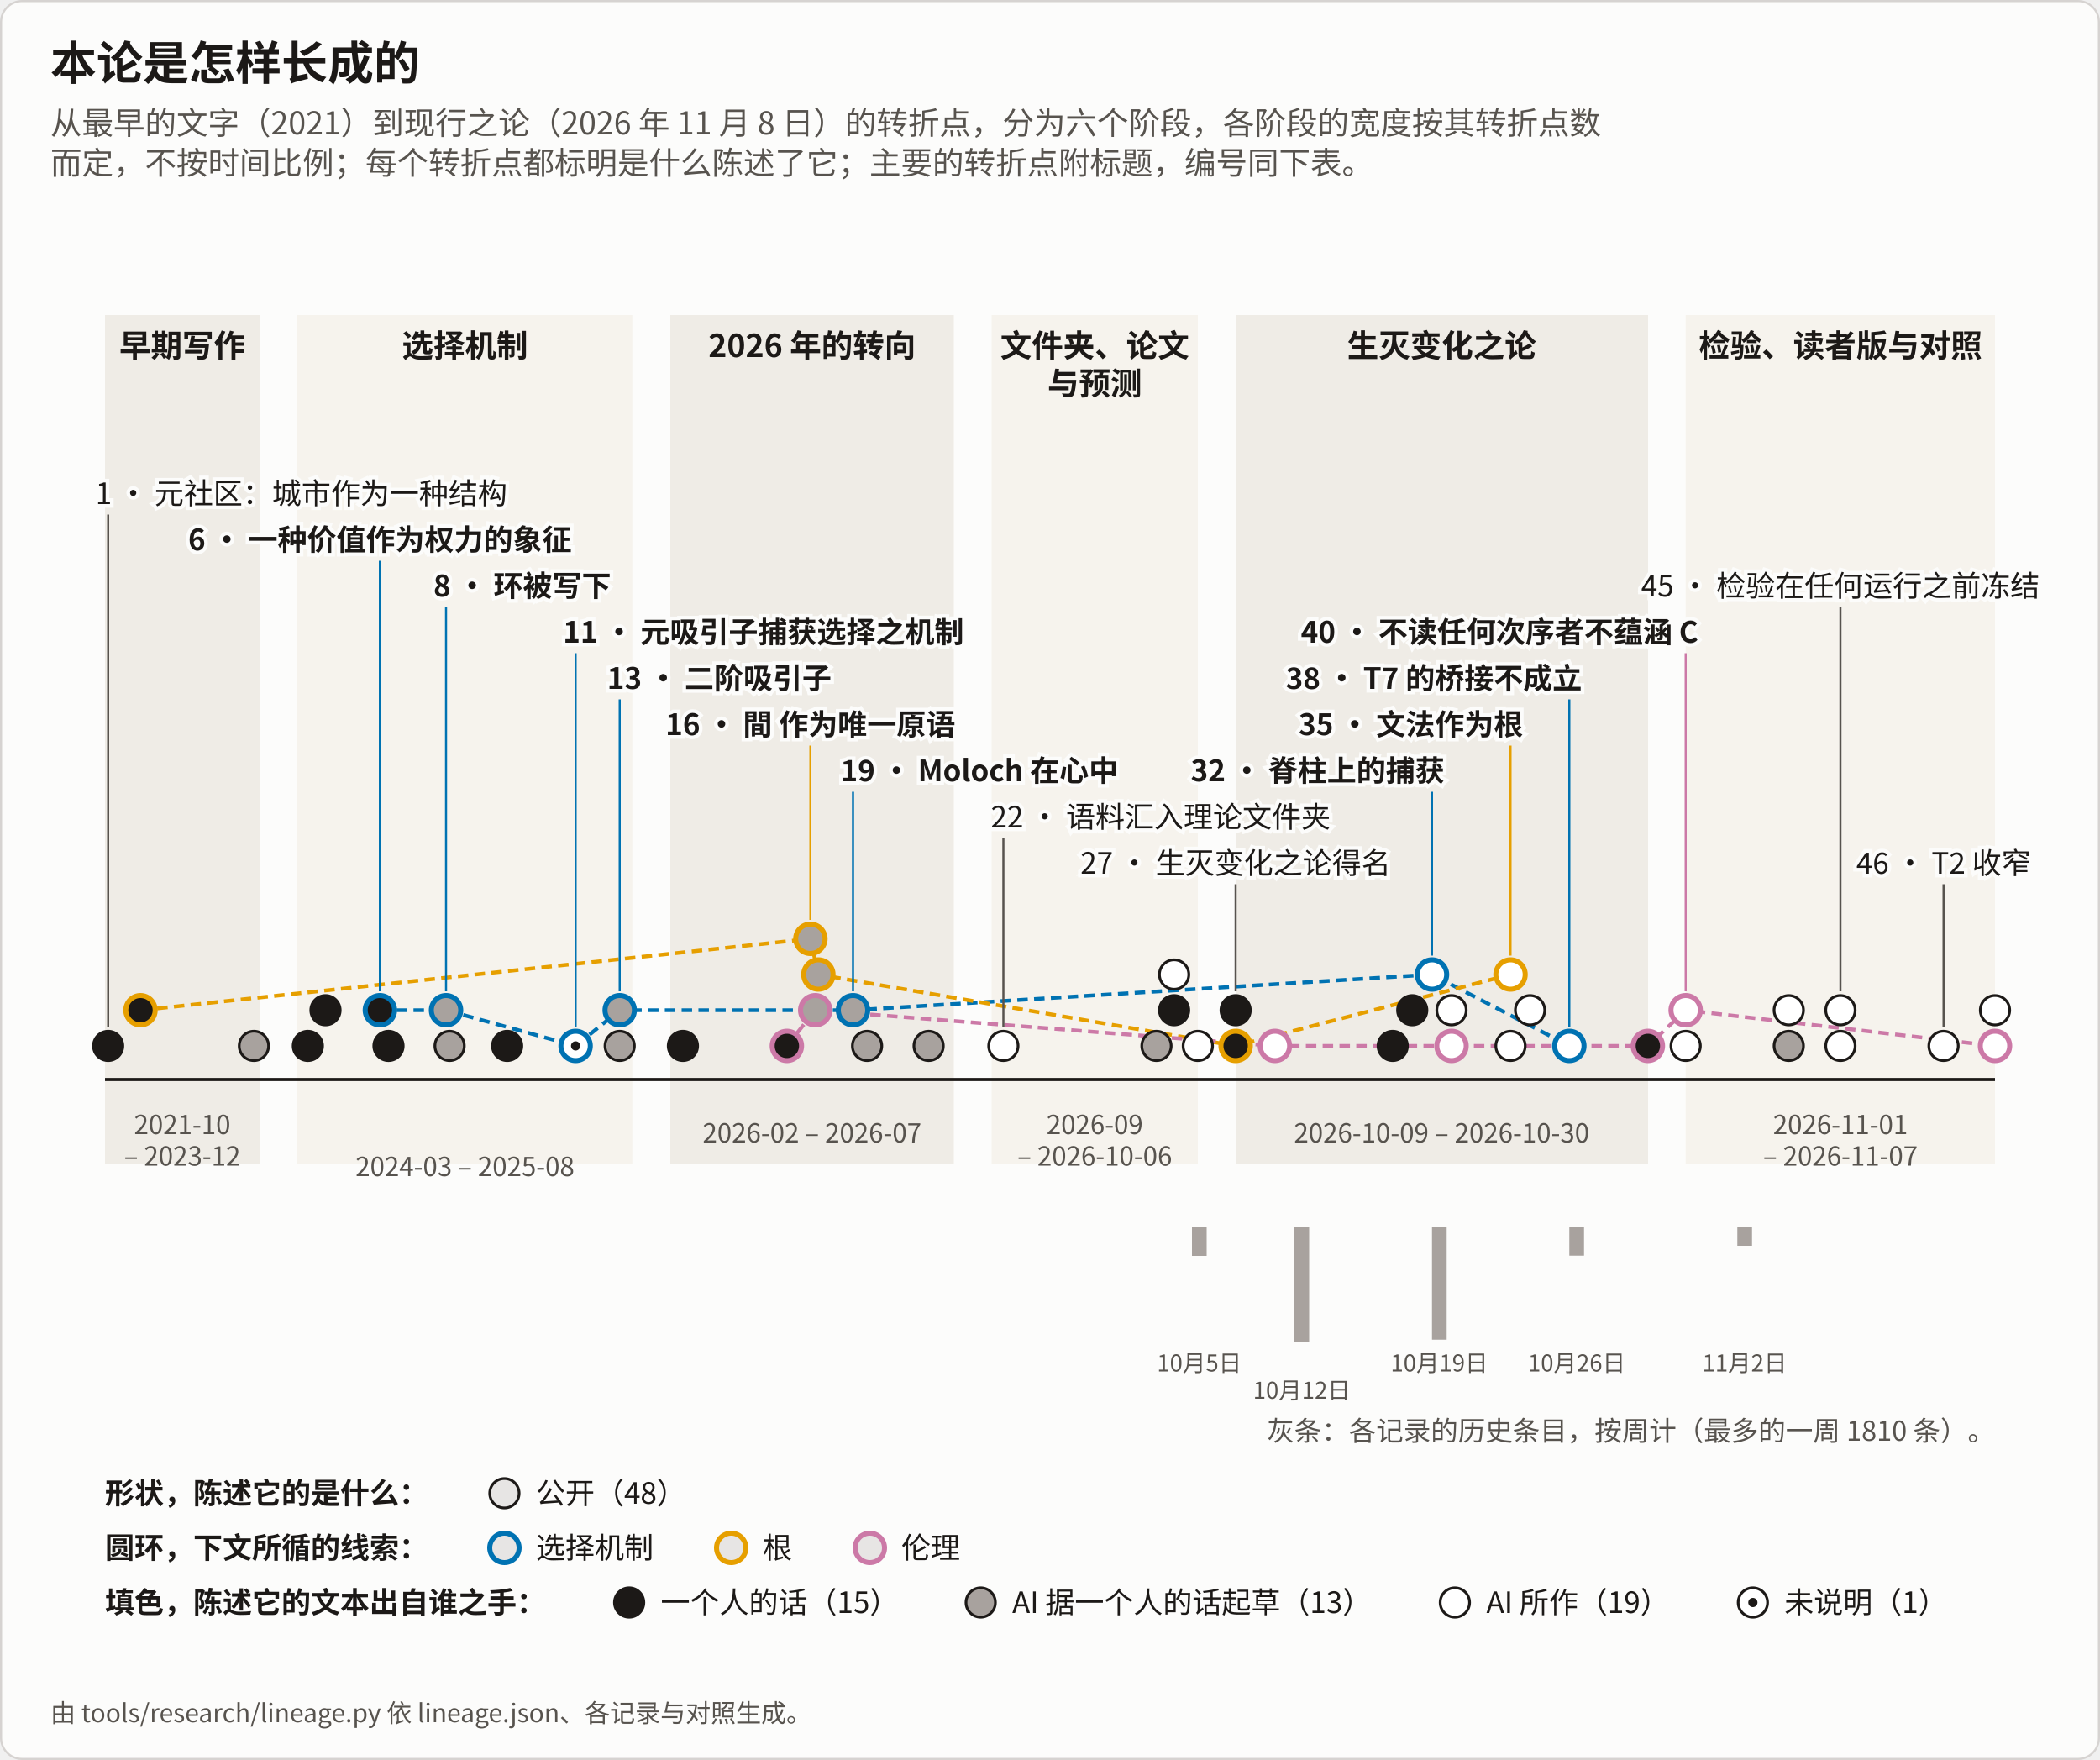
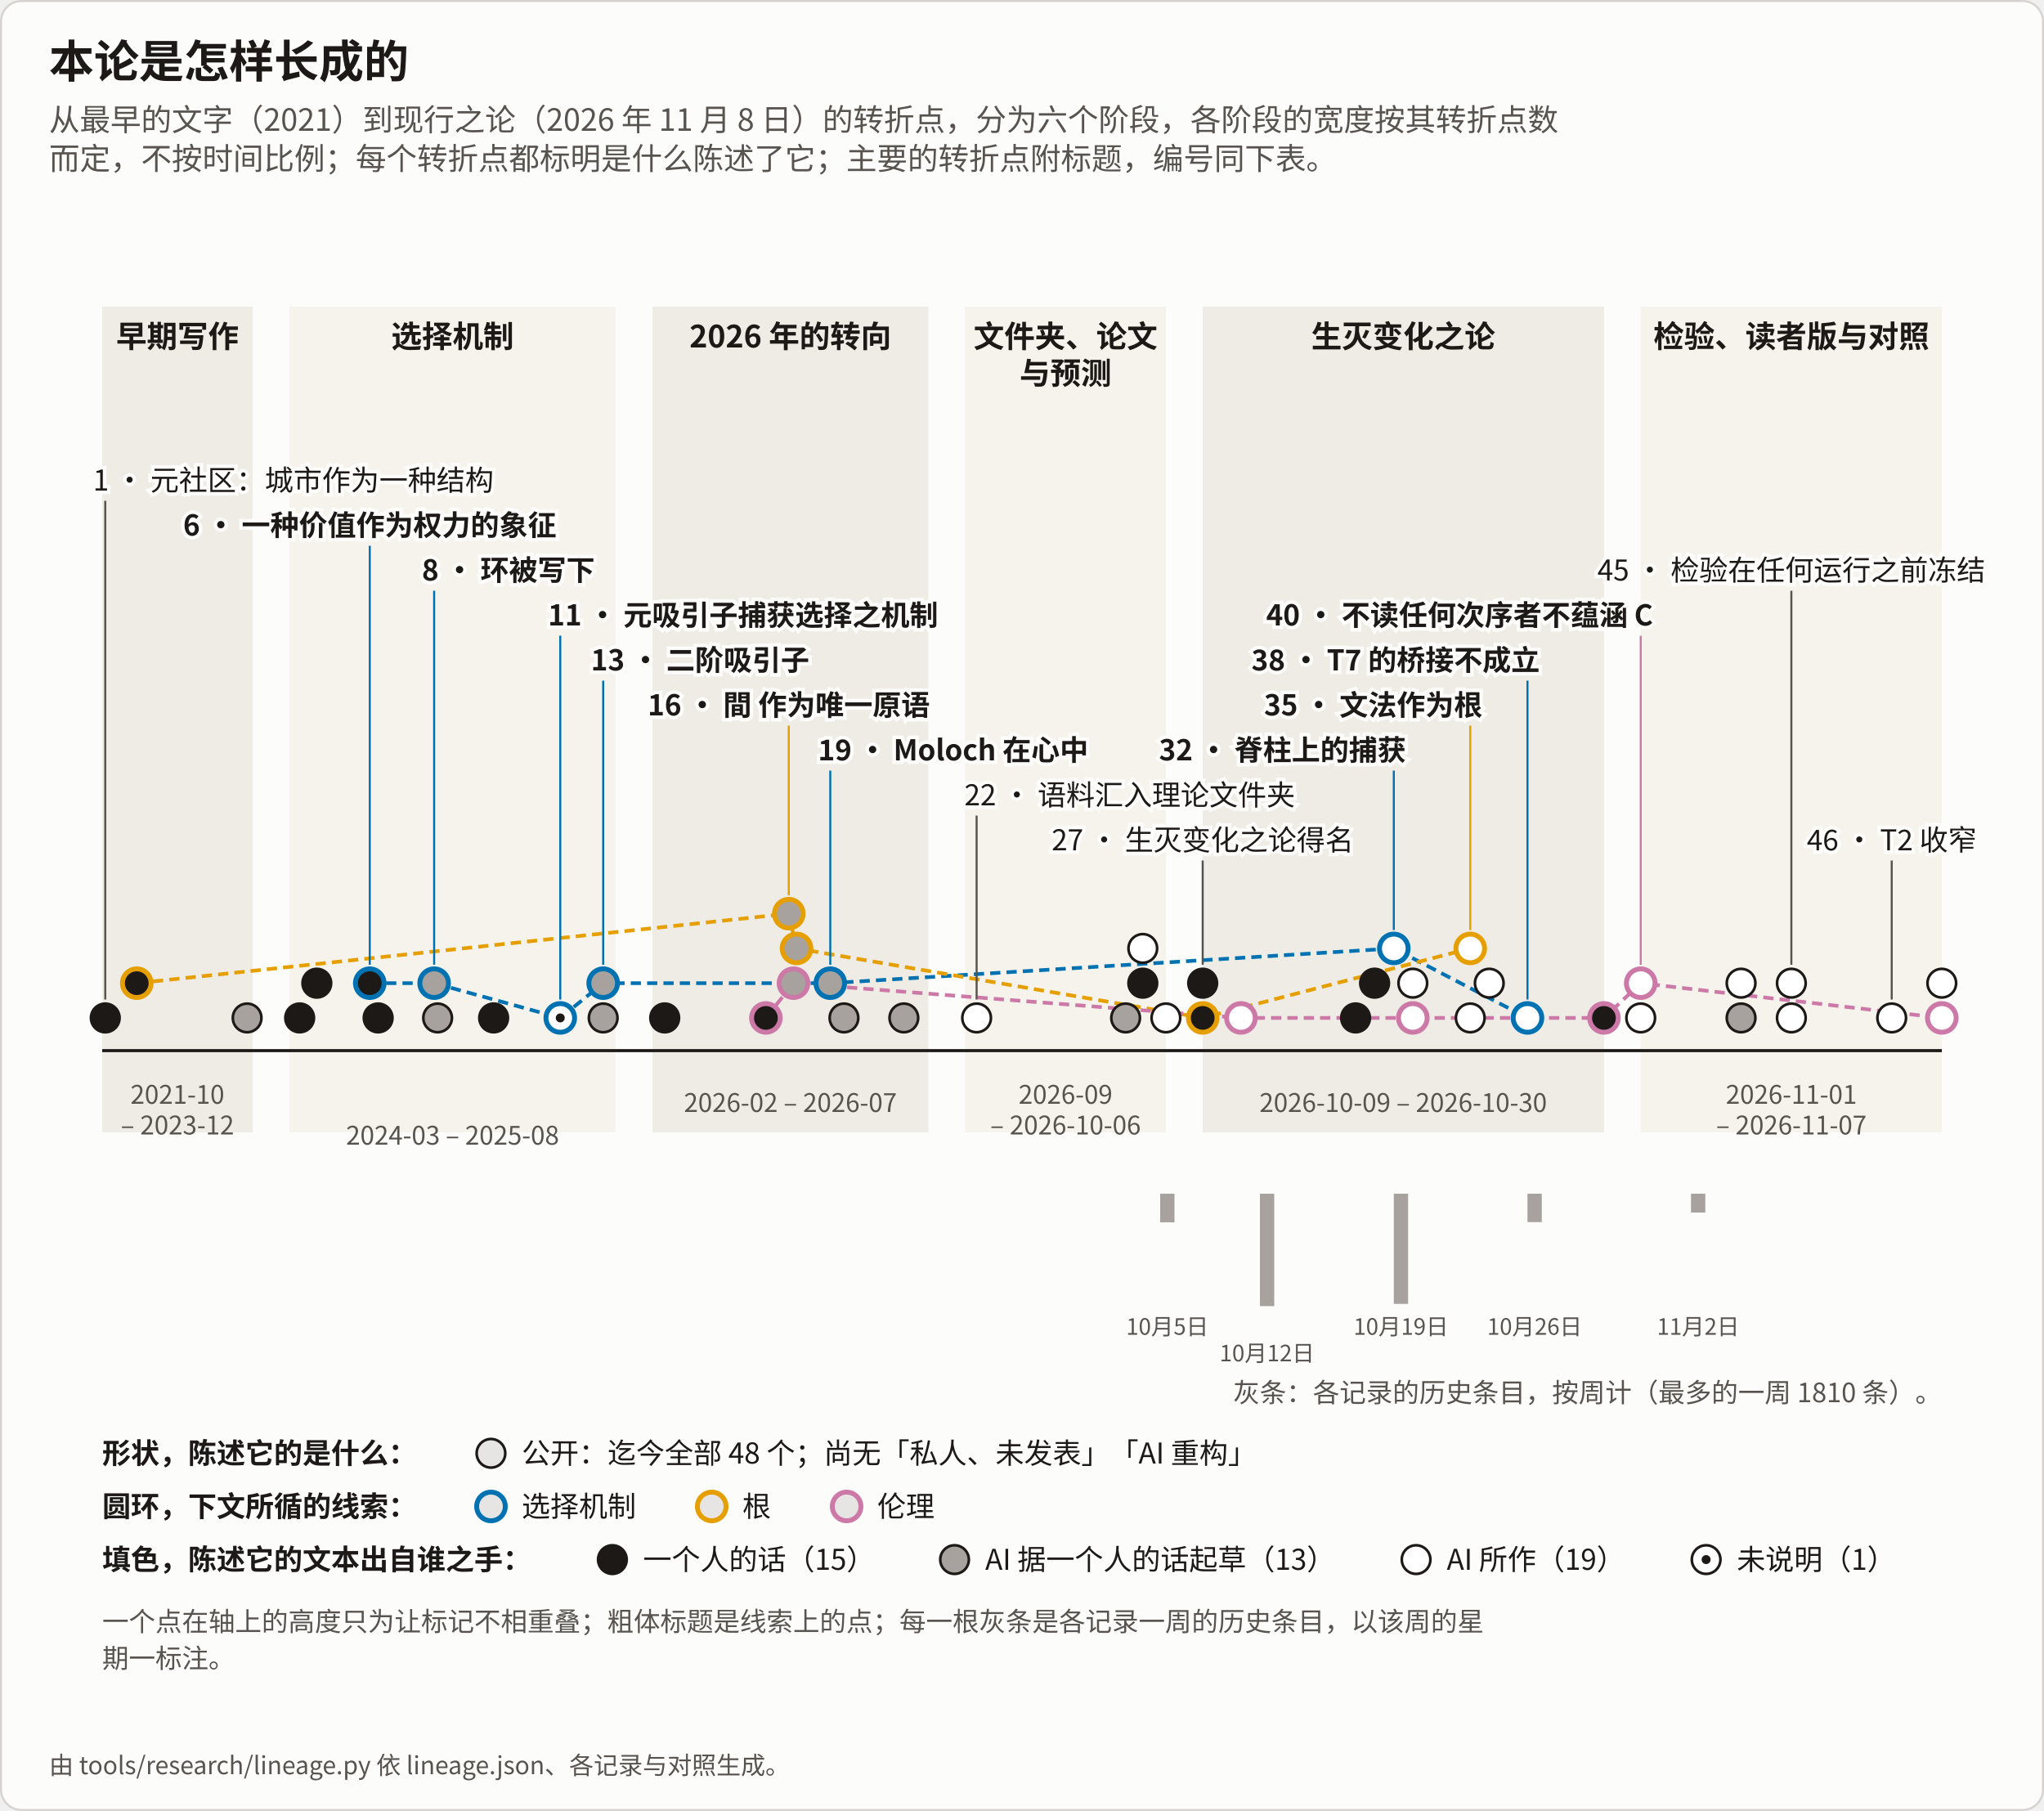
- <svg xmlns="http://www.w3.org/2000/svg" viewBox="0 0 1000 838" width="1000" height="838" role="img" aria-labelledby="lineage-title" font-family="'PingFang SC', 'Hiragino Sans GB', 'Noto Sans CJK SC', 'Microsoft YaHei', sans-serif">
-   <rect x="0.5" y="0.5" width="999" height="837" rx="10" fill="#fcfcfb" stroke="#d6d3d1" />
+ <svg xmlns="http://www.w3.org/2000/svg" viewBox="0 0 1000 886" width="1000" height="886" role="img" aria-labelledby="lineage-title" font-family="'PingFang SC', 'Hiragino Sans GB', 'Noto Sans CJK SC', 'Microsoft YaHei', sans-serif">
+   <rect x="0.5" y="0.5" width="999" height="885" rx="10" fill="#fcfcfb" stroke="#d6d3d1" />
  <text x="24.0" y="38.0" font-size="22" font-weight="bold" text-anchor="start" fill="#1c1917">本论是怎样长成的</text>
  <text x="24.0" y="64.0" font-size="15" text-anchor="start" fill="#57534e">从最早的文字（2021）到现行之论（2026 年 11 月 8 日）的转折点，分为六个阶段，各阶段的宽度按其转折点数</text>
  <text x="24.0" y="83.0" font-size="15" text-anchor="start" fill="#57534e">而定，不按时间比例；每个转折点都标明是什么陈述了它；主要的转折点附标题，编号同下表。</text>
  <rect x="50.0" y="150" width="73.6" height="404" fill="#efece6" />
  <text x="86.8" y="170.0" font-size="15" font-weight="bold" text-anchor="middle" fill="#1c1917">早期写作</text>
  <text x="86.8" y="540.0" font-size="12.5" text-anchor="middle" fill="#57534e">2021-10</text>
  <text x="86.8" y="555.0" font-size="12.5" text-anchor="middle" fill="#57534e">– 2023-12</text>
  <rect x="141.6" y="150" width="159.5" height="404" fill="#f6f3ed" />
  <text x="221.4" y="170.0" font-size="15" font-weight="bold" text-anchor="middle" fill="#1c1917">选择机制</text>
  <text x="221.4" y="560.0" font-size="12.5" text-anchor="middle" fill="#57534e">2024-03 – 2025-08</text>
  <rect x="319.2" y="150" width="135.0" height="404" fill="#efece6" />
  <text x="386.7" y="170.0" font-size="15" font-weight="bold" text-anchor="middle" fill="#1c1917">2026 年的转向</text>
  <text x="386.7" y="544.0" font-size="12.5" text-anchor="middle" fill="#57534e">2026-02 – 2026-07</text>
  <rect x="472.2" y="150" width="98.2" height="404" fill="#f6f3ed" />
  <text x="521.3" y="170.0" font-size="15" font-weight="bold" text-anchor="middle" fill="#1c1917">文件夹、论文</text>
  <text x="521.3" y="188.0" font-size="15" font-weight="bold" text-anchor="middle" fill="#1c1917">与预测</text>
  <text x="521.3" y="540.0" font-size="12.5" text-anchor="middle" fill="#57534e">2026-09</text>
  <text x="521.3" y="555.0" font-size="12.5" text-anchor="middle" fill="#57534e">– 2026-10-06</text>
  <rect x="588.4" y="150" width="196.4" height="404" fill="#efece6" />
  <text x="686.5" y="170.0" font-size="15" font-weight="bold" text-anchor="middle" fill="#1c1917">生灭变化之论</text>
  <text x="686.5" y="544.0" font-size="12.5" text-anchor="middle" fill="#57534e">2026-10-09 – 2026-10-30</text>
  <rect x="802.7" y="150" width="147.3" height="404" fill="#f6f3ed" />
  <text x="876.4" y="170.0" font-size="15" font-weight="bold" text-anchor="middle" fill="#1c1917">检验、读者版与对照</text>
  <text x="876.4" y="540.0" font-size="12.5" text-anchor="middle" fill="#57534e">2026-11-01</text>
  <text x="876.4" y="555.0" font-size="12.5" text-anchor="middle" fill="#57534e">– 2026-11-07</text>
  <line x1="50" y1="514" x2="950" y2="514" stroke="#1c1917" stroke-width="1.5" />
  <rect x="567.6" y="584.0" width="7" height="14.0" fill="#a8a29e" />
  <rect x="616.4" y="584.0" width="7" height="55.0" fill="#a8a29e" />
  <rect x="681.9" y="584.0" width="7" height="53.9" fill="#a8a29e" />
  <rect x="747.3" y="584.0" width="7" height="13.9" fill="#a8a29e" />
  <rect x="827.3" y="584.0" width="7" height="9.2" fill="#a8a29e" />
  <text x="571.1" y="653.0" font-size="11" text-anchor="middle" fill="#57534e">10月5日</text>
  <text x="619.9" y="666.0" font-size="11" text-anchor="middle" fill="#57534e">10月12日</text>
  <text x="685.4" y="653.0" font-size="11" text-anchor="middle" fill="#57534e">10月19日</text>
  <text x="750.8" y="653.0" font-size="11" text-anchor="middle" fill="#57534e">10月26日</text>
  <text x="830.8" y="653.0" font-size="11" text-anchor="middle" fill="#57534e">11月2日</text>
  <text x="950.0" y="686.0" font-size="13" text-anchor="end" fill="#57534e">灰条：各记录的历史条目，按周计（最多的一周 1810 条）。</text>
  <path d="M180.9,481.0 L212.4,481.0 L274.1,498.0 L295.1,481.0 L406.2,481.0 L681.9,464.0 L747.3,498.0" fill="none" stroke="#0072B2" stroke-width="1.8" stroke-dasharray="5 3" />
  <path d="M66.9,481.0 L385.9,447.0 L389.7,464.0 L588.4,498.0 L719.3,464.0" fill="none" stroke="#E69F00" stroke-width="1.8" stroke-dasharray="5 3" />
  <path d="M374.7,498.0 L388.2,481.0 L607.1,498.0 L691.2,498.0 L784.7,498.0 L802.7,481.0 L950.0,498.0" fill="none" stroke="#CC79A7" stroke-width="1.8" stroke-dasharray="5 3" />
  <circle cx="51.5" cy="498.0" r="7" fill="#1c1917" stroke="#1c1917" stroke-width="1.3" />
  <circle cx="66.9" cy="481.0" r="7" fill="#1c1917" stroke="#E69F00" stroke-width="2.4" />
  <circle cx="120.9" cy="498.0" r="7" fill="#a8a29e" stroke="#1c1917" stroke-width="1.3" />
  <circle cx="146.6" cy="498.0" r="7" fill="#1c1917" stroke="#1c1917" stroke-width="1.3" />
  <circle cx="155.0" cy="481.0" r="7" fill="#1c1917" stroke="#1c1917" stroke-width="1.3" />
  <circle cx="180.9" cy="481.0" r="7" fill="#1c1917" stroke="#0072B2" stroke-width="2.4" />
  <circle cx="185.0" cy="498.0" r="7" fill="#1c1917" stroke="#1c1917" stroke-width="1.3" />
  <circle cx="212.4" cy="481.0" r="7" fill="#a8a29e" stroke="#0072B2" stroke-width="2.4" />
  <circle cx="214.1" cy="498.0" r="7" fill="#a8a29e" stroke="#1c1917" stroke-width="1.3" />
  <circle cx="241.5" cy="498.0" r="7" fill="#1c1917" stroke="#1c1917" stroke-width="1.3" />
  <circle cx="274.1" cy="498.0" r="7" fill="#ffffff" stroke="#0072B2" stroke-width="2.4" />
  <circle cx="274.1" cy="498.0" r="2.2" fill="#1c1917" />
  <circle cx="295.1" cy="498.0" r="7" fill="#a8a29e" stroke="#1c1917" stroke-width="1.3" />
  <circle cx="295.1" cy="481.0" r="7" fill="#a8a29e" stroke="#0072B2" stroke-width="2.4" />
  <circle cx="325.2" cy="498.0" r="7" fill="#1c1917" stroke="#1c1917" stroke-width="1.3" />
  <circle cx="374.7" cy="498.0" r="7" fill="#1c1917" stroke="#CC79A7" stroke-width="2.4" />
  <circle cx="385.9" cy="447.0" r="7" fill="#a8a29e" stroke="#E69F00" stroke-width="2.4" />
  <circle cx="388.2" cy="481.0" r="7" fill="#a8a29e" stroke="#CC79A7" stroke-width="2.4" />
  <circle cx="389.7" cy="464.0" r="7" fill="#a8a29e" stroke="#E69F00" stroke-width="2.4" />
  <circle cx="406.2" cy="481.0" r="7" fill="#a8a29e" stroke="#0072B2" stroke-width="2.4" />
  <circle cx="412.9" cy="498.0" r="7" fill="#a8a29e" stroke="#1c1917" stroke-width="1.3" />
  <circle cx="442.2" cy="498.0" r="7" fill="#a8a29e" stroke="#1c1917" stroke-width="1.3" />
  <circle cx="477.8" cy="498.0" r="7" fill="#ffffff" stroke="#1c1917" stroke-width="1.3" />
  <circle cx="550.7" cy="498.0" r="7" fill="#a8a29e" stroke="#1c1917" stroke-width="1.3" />
  <circle cx="559.1" cy="481.0" r="7" fill="#1c1917" stroke="#1c1917" stroke-width="1.3" />
  <circle cx="559.1" cy="464.0" r="7" fill="#ffffff" stroke="#1c1917" stroke-width="1.3" />
  <circle cx="570.4" cy="498.0" r="7" fill="#ffffff" stroke="#1c1917" stroke-width="1.3" />
  <circle cx="588.4" cy="481.0" r="7" fill="#1c1917" stroke="#1c1917" stroke-width="1.3" />
  <circle cx="588.4" cy="498.0" r="7" fill="#1c1917" stroke="#E69F00" stroke-width="2.4" />
  <circle cx="607.1" cy="498.0" r="7" fill="#ffffff" stroke="#CC79A7" stroke-width="2.4" />
  <circle cx="663.2" cy="498.0" r="7" fill="#1c1917" stroke="#1c1917" stroke-width="1.3" />
  <circle cx="672.5" cy="481.0" r="7" fill="#1c1917" stroke="#1c1917" stroke-width="1.3" />
  <circle cx="681.9" cy="464.0" r="7" fill="#ffffff" stroke="#0072B2" stroke-width="2.4" />
  <circle cx="691.2" cy="498.0" r="7" fill="#ffffff" stroke="#CC79A7" stroke-width="2.4" />
  <circle cx="691.2" cy="481.0" r="7" fill="#ffffff" stroke="#1c1917" stroke-width="1.3" />
  <circle cx="719.3" cy="464.0" r="7" fill="#ffffff" stroke="#E69F00" stroke-width="2.4" />
  <circle cx="719.3" cy="498.0" r="7" fill="#ffffff" stroke="#1c1917" stroke-width="1.3" />
  <circle cx="728.6" cy="481.0" r="7" fill="#ffffff" stroke="#1c1917" stroke-width="1.3" />
  <circle cx="747.3" cy="498.0" r="7" fill="#ffffff" stroke="#0072B2" stroke-width="2.4" />
  <circle cx="784.7" cy="498.0" r="7" fill="#1c1917" stroke="#CC79A7" stroke-width="2.4" />
  <circle cx="802.7" cy="481.0" r="7" fill="#ffffff" stroke="#CC79A7" stroke-width="2.4" />
  <circle cx="802.7" cy="498.0" r="7" fill="#ffffff" stroke="#1c1917" stroke-width="1.3" />
  <circle cx="851.8" cy="498.0" r="7" fill="#a8a29e" stroke="#1c1917" stroke-width="1.3" />
  <circle cx="851.8" cy="481.0" r="7" fill="#ffffff" stroke="#1c1917" stroke-width="1.3" />
  <circle cx="876.4" cy="498.0" r="7" fill="#ffffff" stroke="#1c1917" stroke-width="1.3" />
  <circle cx="876.4" cy="481.0" r="7" fill="#ffffff" stroke="#1c1917" stroke-width="1.3" />
  <circle cx="925.5" cy="498.0" r="7" fill="#ffffff" stroke="#1c1917" stroke-width="1.3" />
  <circle cx="950.0" cy="498.0" r="7" fill="#ffffff" stroke="#CC79A7" stroke-width="2.4" />
  <circle cx="950.0" cy="481.0" r="7" fill="#ffffff" stroke="#1c1917" stroke-width="1.3" />
  <line x1="51.5" y1="489.0" x2="51.5" y2="245.0" stroke="#57534e" stroke-width="1" />
  <text x="45.5" y="240.0" font-size="14" text-anchor="start" fill="#1c1917" stroke="#fcfcfb" stroke-width="3.5" paint-order="stroke">1 · 元社区：城市作为一种结构</text>
  <line x1="180.9" y1="472.0" x2="180.9" y2="267.0" stroke="#0072B2" stroke-width="1" />
  <text x="180.9" y="262.0" font-size="14" font-weight="bold" text-anchor="middle" fill="#1c1917" stroke="#fcfcfb" stroke-width="3.5" paint-order="stroke">6 · 一种价值作为权力的象征</text>
  <line x1="212.4" y1="472.0" x2="212.4" y2="289.0" stroke="#0072B2" stroke-width="1" />
  <text x="206.4" y="284.0" font-size="14" font-weight="bold" text-anchor="start" fill="#1c1917" stroke="#fcfcfb" stroke-width="3.5" paint-order="stroke">8 · 环被写下</text>
  <line x1="274.1" y1="489.0" x2="274.1" y2="311.0" stroke="#0072B2" stroke-width="1" />
  <text x="268.1" y="306.0" font-size="14" font-weight="bold" text-anchor="start" fill="#1c1917" stroke="#fcfcfb" stroke-width="3.5" paint-order="stroke">11 · 元吸引子捕获选择之机制</text>
  <line x1="295.1" y1="472.0" x2="295.1" y2="333.0" stroke="#0072B2" stroke-width="1" />
  <text x="289.1" y="328.0" font-size="14" font-weight="bold" text-anchor="start" fill="#1c1917" stroke="#fcfcfb" stroke-width="3.5" paint-order="stroke">13 · 二阶吸引子</text>
  <line x1="385.9" y1="438.0" x2="385.9" y2="355.0" stroke="#E69F00" stroke-width="1" />
  <text x="385.9" y="350.0" font-size="14" font-weight="bold" text-anchor="middle" fill="#1c1917" stroke="#fcfcfb" stroke-width="3.5" paint-order="stroke">16 · 間 作为唯一原语</text>
  <line x1="406.2" y1="472.0" x2="406.2" y2="377.0" stroke="#0072B2" stroke-width="1" />
  <text x="400.2" y="372.0" font-size="14" font-weight="bold" text-anchor="start" fill="#1c1917" stroke="#fcfcfb" stroke-width="3.5" paint-order="stroke">19 · Moloch 在心中</text>
  <line x1="477.8" y1="489.0" x2="477.8" y2="399.0" stroke="#57534e" stroke-width="1" />
  <text x="471.8" y="394.0" font-size="14" text-anchor="start" fill="#1c1917" stroke="#fcfcfb" stroke-width="3.5" paint-order="stroke">22 · 语料汇入理论文件夹</text>
  <line x1="588.4" y1="472.0" x2="588.4" y2="421.0" stroke="#57534e" stroke-width="1" />
  <text x="588.4" y="416.0" font-size="14" text-anchor="middle" fill="#1c1917" stroke="#fcfcfb" stroke-width="3.5" paint-order="stroke">27 · 生灭变化之论得名</text>
  <line x1="681.9" y1="455.0" x2="681.9" y2="377.0" stroke="#0072B2" stroke-width="1" />
  <text x="687.9" y="372.0" font-size="14" font-weight="bold" text-anchor="end" fill="#1c1917" stroke="#fcfcfb" stroke-width="3.5" paint-order="stroke">32 · 脊柱上的捕获</text>
  <line x1="719.3" y1="455.0" x2="719.3" y2="355.0" stroke="#E69F00" stroke-width="1" />
  <text x="725.3" y="350.0" font-size="14" font-weight="bold" text-anchor="end" fill="#1c1917" stroke="#fcfcfb" stroke-width="3.5" paint-order="stroke">35 · 文法作为根</text>
  <line x1="747.3" y1="489.0" x2="747.3" y2="333.0" stroke="#0072B2" stroke-width="1" />
  <text x="753.3" y="328.0" font-size="14" font-weight="bold" text-anchor="end" fill="#1c1917" stroke="#fcfcfb" stroke-width="3.5" paint-order="stroke">38 · T7 的桥接不成立</text>
  <line x1="802.7" y1="472.0" x2="802.7" y2="311.0" stroke="#CC79A7" stroke-width="1" />
  <text x="808.7" y="306.0" font-size="14" font-weight="bold" text-anchor="end" fill="#1c1917" stroke="#fcfcfb" stroke-width="3.5" paint-order="stroke">40 · 不读任何次序者不蕴涵 C</text>
  <line x1="876.4" y1="472.0" x2="876.4" y2="289.0" stroke="#57534e" stroke-width="1" />
  <text x="876.4" y="284.0" font-size="14" text-anchor="middle" fill="#1c1917" stroke="#fcfcfb" stroke-width="3.5" paint-order="stroke">45 · 检验在任何运行之前冻结</text>
  <line x1="925.5" y1="489.0" x2="925.5" y2="421.0" stroke="#57534e" stroke-width="1" />
  <text x="925.5" y="416.0" font-size="14" text-anchor="middle" fill="#1c1917" stroke="#fcfcfb" stroke-width="3.5" paint-order="stroke">46 · T2 收窄</text>
  <text x="50.0" y="716.0" font-size="14" font-weight="bold" text-anchor="start" fill="#1c1917">形状，陈述它的是什么：</text>
  <circle cx="240.2" cy="711.0" r="7" fill="#e7e5e4" stroke="#1c1917" stroke-width="1.3" />
-   <text x="255.2" y="716.0" font-size="14" text-anchor="start" fill="#1c1917">公开（48）</text>
+   <text x="255.2" y="716.0" font-size="14" text-anchor="start" fill="#1c1917">公开：迄今全部 48 个；尚无「私人、未发表」「AI 重构」</text>
  <text x="50.0" y="742.0" font-size="14" font-weight="bold" text-anchor="start" fill="#1c1917">圆环，下文所循的线索：</text>
  <circle cx="240.2" cy="737.0" r="7" fill="#e7e5e4" stroke="#0072B2" stroke-width="2.4" />
  <text x="255.2" y="742.0" font-size="14" text-anchor="start" fill="#1c1917">选择机制</text>
  <circle cx="348.2" cy="737.0" r="7" fill="#e7e5e4" stroke="#E69F00" stroke-width="2.4" />
  <text x="363.2" y="742.0" font-size="14" text-anchor="start" fill="#1c1917">根</text>
  <circle cx="414.2" cy="737.0" r="7" fill="#e7e5e4" stroke="#CC79A7" stroke-width="2.4" />
  <text x="429.2" y="742.0" font-size="14" text-anchor="start" fill="#1c1917">伦理</text>
  <text x="50.0" y="768.0" font-size="14" font-weight="bold" text-anchor="start" fill="#1c1917">填色，陈述它的文本出自谁之手：</text>
  <circle cx="299.6" cy="763.0" r="7" fill="#1c1917" stroke="#1c1917" stroke-width="1.3" />
  <text x="314.6" y="768.0" font-size="14" text-anchor="start" fill="#1c1917">一个人的话（15）</text>
  <circle cx="467.0" cy="763.0" r="7" fill="#a8a29e" stroke="#1c1917" stroke-width="1.3" />
  <text x="482.0" y="768.0" font-size="14" text-anchor="start" fill="#1c1917">AI 据一个人的话起草（13）</text>
  <circle cx="692.8" cy="763.0" r="7" fill="#ffffff" stroke="#1c1917" stroke-width="1.3" />
  <text x="707.8" y="768.0" font-size="14" text-anchor="start" fill="#1c1917">AI 所作（19）</text>
  <circle cx="834.7" cy="763.0" r="7" fill="#ffffff" stroke="#1c1917" stroke-width="1.3" />
  <circle cx="834.7" cy="763.0" r="2.2" fill="#1c1917" />
  <text x="849.7" y="768.0" font-size="14" text-anchor="start" fill="#1c1917">未说明（1）</text>
-   <text x="24.0" y="820.0" font-size="12" text-anchor="start" fill="#57534e">由 tools/research/lineage.py 依 lineage.json、各记录与对照生成。</text>
+   <text x="50.0" y="798.0" font-size="13" text-anchor="start" fill="#57534e">一个点在轴上的高度只为让标记不相重叠；粗体标题是线索上的点；每一根灰条是各记录一周的历史条目，以该周的星</text>
+   <text x="50.0" y="816.0" font-size="13" text-anchor="start" fill="#57534e">期一标注。</text>
+   <text x="24.0" y="868.0" font-size="12" text-anchor="start" fill="#57534e">由 tools/research/lineage.py 依 lineage.json、各记录与对照生成。</text>
</svg>
